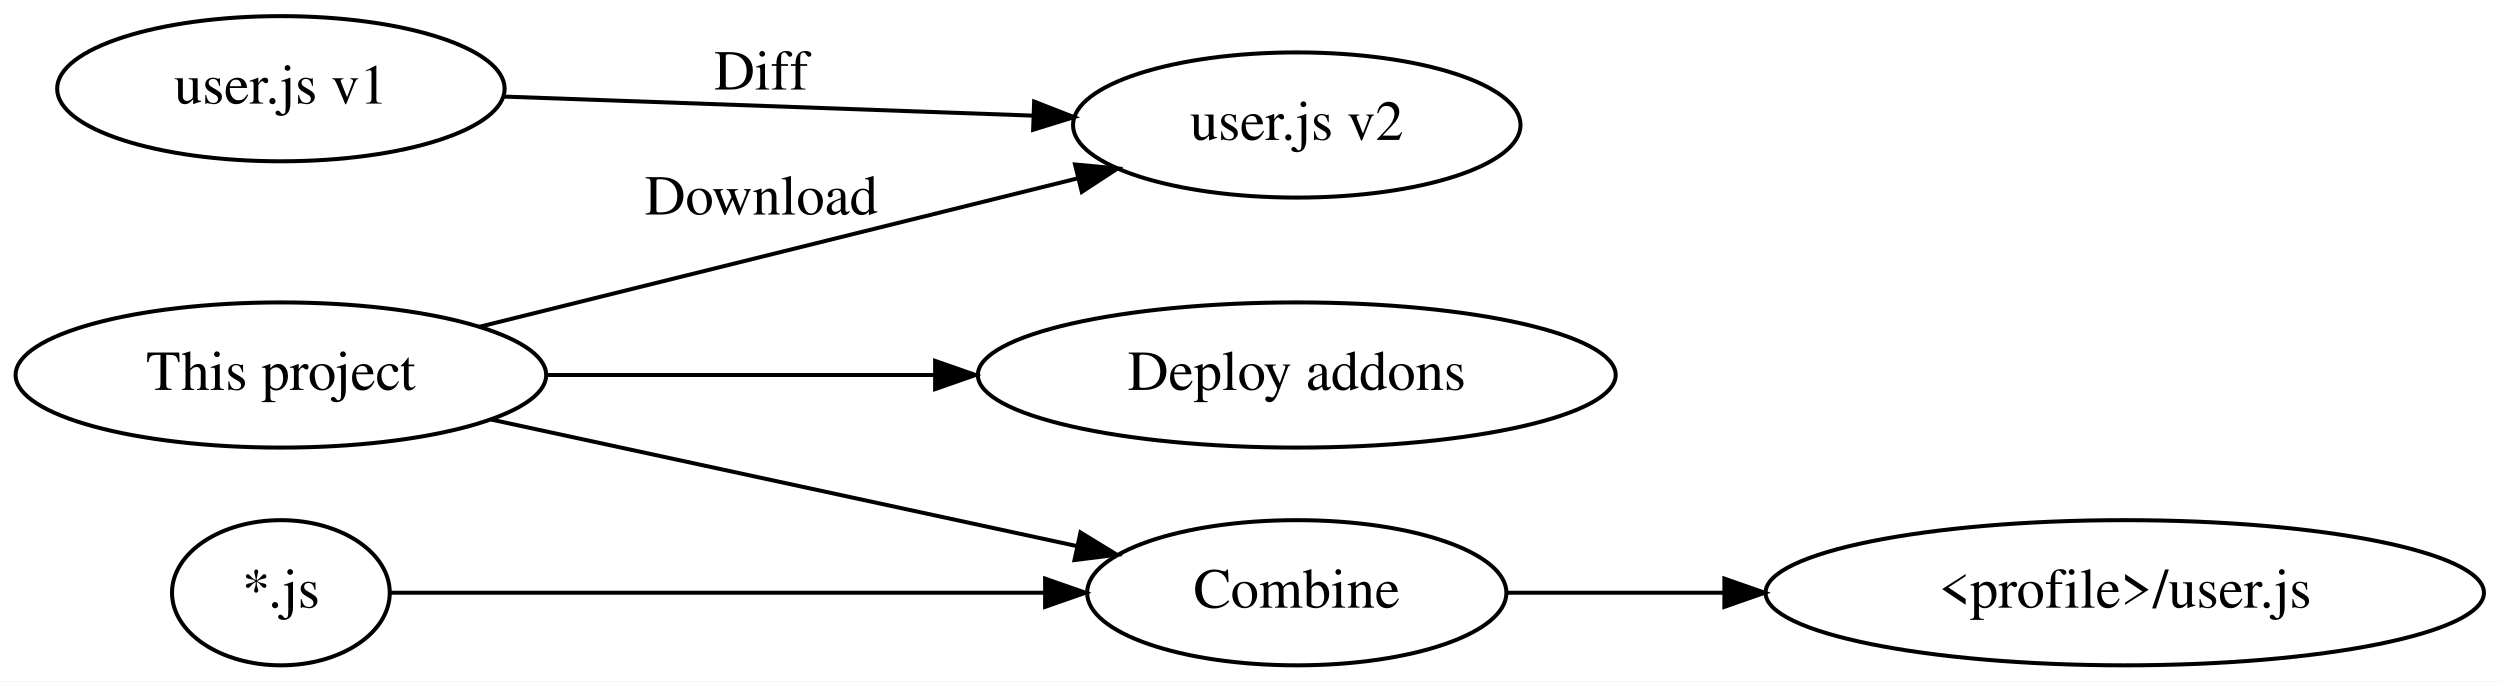
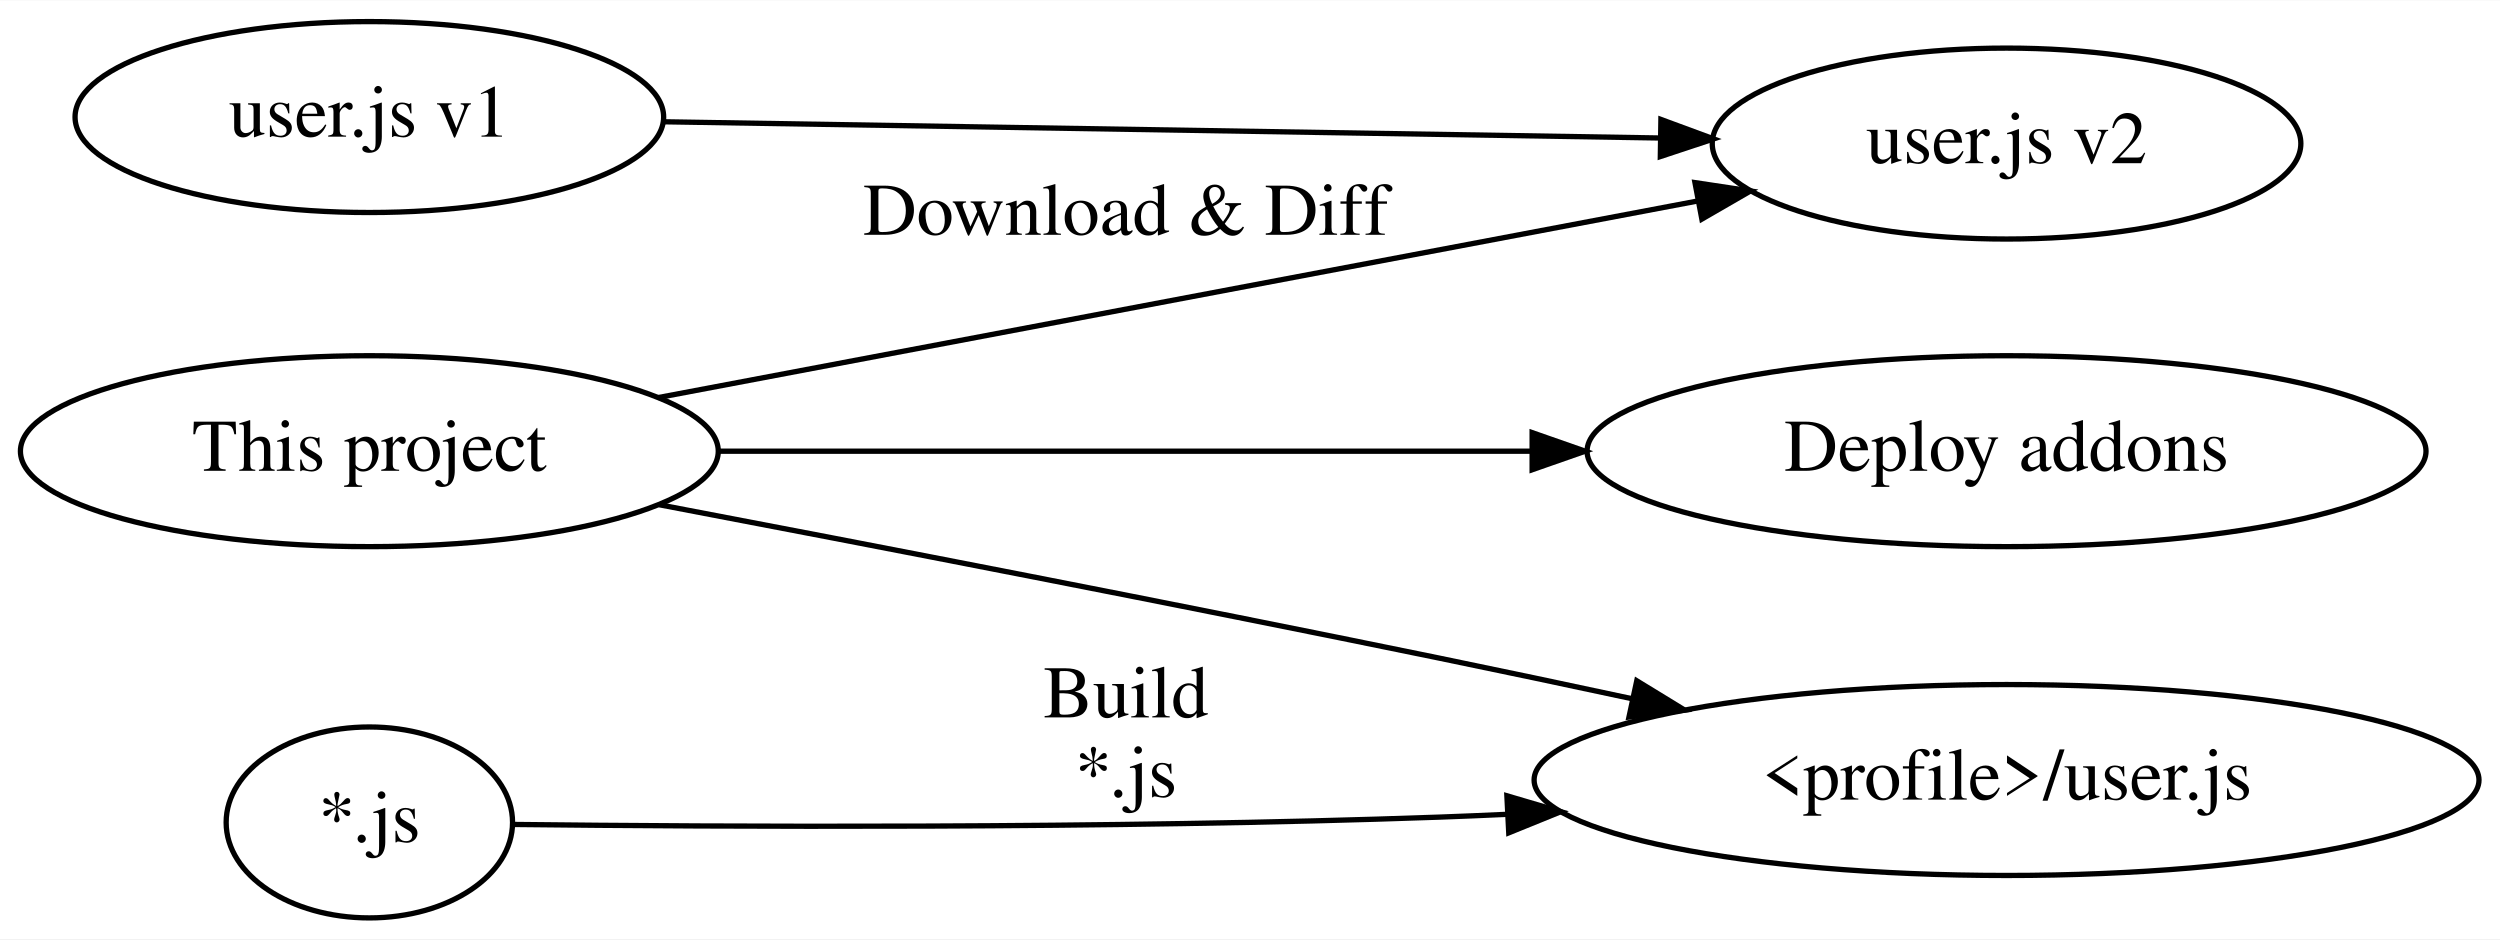
- <svg xmlns="http://www.w3.org/2000/svg" width="620pt" height="169pt" viewBox="0.00 0.00 619.96 169.00">
-   <g id="graph0" class="graph" transform="scale(1 1) rotate(0) translate(4 165)">
-     <polygon fill="white" stroke="transparent" points="-4,4 -4,-165 615.96,-165 615.96,4 -4,4" />
+ <svg xmlns="http://www.w3.org/2000/svg" width="471pt" height="177pt" viewBox="0.00 0.00 471.37 177.00">
+   <g id="graph0" class="graph" transform="scale(1 1) rotate(0) translate(4 173)">
+     <polygon fill="white" stroke="transparent" points="-4,4 -4,-173 467.37,-173 467.37,4 -4,4" />
    <g id="node1" class="node">
-       <ellipse fill="none" stroke="black" cx="65.64" cy="-72" rx="65.79" ry="18" />
-       <text text-anchor="middle" x="65.64" y="-68.3" font-family="Times,serif" font-size="14.00">This project</text>
+       <ellipse fill="none" stroke="black" cx="65.64" cy="-88" rx="65.79" ry="18" />
+       <text text-anchor="middle" x="65.64" y="-84.3" font-family="Times,serif" font-size="14.00">This project</text>
    </g>
    <g id="node3" class="node">
-       <ellipse fill="none" stroke="black" cx="317.58" cy="-134" rx="55.49" ry="18" />
-       <text text-anchor="middle" x="317.58" y="-130.3" font-family="Times,serif" font-size="14.00">user.js v2</text>
+       <ellipse fill="none" stroke="black" cx="374.33" cy="-146" rx="55.49" ry="18" />
+       <text text-anchor="middle" x="374.33" y="-142.3" font-family="Times,serif" font-size="14.00">user.js v2</text>
+     </g>
+     <g id="edge2" class="edge">
+       <path fill="none" stroke="black" d="M120.06,-98.1C174.83,-108.46 259.73,-124.52 315.91,-135.14" />
+       <polygon fill="black" stroke="black" points="315.58,-138.64 326.05,-137.06 316.88,-131.76 315.58,-138.64" />
+       <text text-anchor="middle" x="208.29" y="-128.8" font-family="Times,serif" font-size="14.00">Download &amp; Diff</text>
+     </g>
+     <g id="node4" class="node">
+       <ellipse fill="none" stroke="black" cx="374.33" cy="-26" rx="89.08" ry="18" />
+       <text text-anchor="middle" x="374.33" y="-22.3" font-family="Times,serif" font-size="14.00">&lt;profile&gt;/user.js</text>
+     </g>
+     <g id="edge4" class="edge">
+       <path fill="none" stroke="black" d="M120.36,-77.89C160.8,-70.19 217.58,-59.22 267.29,-49 279.04,-46.58 291.5,-43.95 303.6,-41.35" />
+       <polygon fill="black" stroke="black" points="304.61,-44.71 313.65,-39.18 303.14,-37.87 304.61,-44.71" />
+     </g>
+     <g id="node5" class="node">
+       <ellipse fill="none" stroke="black" cx="374.33" cy="-88" rx="79.09" ry="18" />
+       <text text-anchor="middle" x="374.33" y="-84.3" font-family="Times,serif" font-size="14.00">Deploy addons</text>
+     </g>
+     <g id="edge3" class="edge">
+       <path fill="none" stroke="black" d="M131.31,-88C175.85,-88 235.61,-88 284.6,-88" />
+       <polygon fill="black" stroke="black" points="284.88,-91.5 294.88,-88 284.88,-84.5 284.88,-91.5" />
+     </g>
+     <g id="node2" class="node">
+       <ellipse fill="none" stroke="black" cx="65.64" cy="-151" rx="55.49" ry="18" />
+       <text text-anchor="middle" x="65.64" y="-147.3" font-family="Times,serif" font-size="14.00">user.js v1</text>
    </g>
    <g id="edge1" class="edge">
-       <path fill="none" stroke="black" d="M114.83,-83.95C157.34,-94.5 219.2,-109.84 263.2,-120.76" />
-       <polygon fill="black" stroke="black" points="262.59,-124.21 273.13,-123.22 264.27,-117.42 262.59,-124.21" />
-       <text text-anchor="middle" x="184.79" y="-111.8" font-family="Times,serif" font-size="14.00">Download</text>
-     </g>
-     <g id="node5" class="node">
-       <ellipse fill="none" stroke="black" cx="317.58" cy="-18" rx="51.99" ry="18" />
-       <text text-anchor="middle" x="317.58" y="-14.3" font-family="Times,serif" font-size="14.00">Combine</text>
-     </g>
-     <g id="edge3" class="edge">
-       <path fill="none" stroke="black" d="M117.83,-60.94C160.14,-51.8 220.03,-38.86 262.99,-29.58" />
-       <polygon fill="black" stroke="black" points="263.94,-32.95 272.97,-27.42 262.46,-26.11 263.94,-32.95" />
-     </g>
-     <g id="node7" class="node">
-       <ellipse fill="none" stroke="black" cx="317.58" cy="-72" rx="79.09" ry="18" />
-       <text text-anchor="middle" x="317.58" y="-68.3" font-family="Times,serif" font-size="14.00">Deploy addons</text>
-     </g>
-     <g id="edge6" class="edge">
-       <path fill="none" stroke="black" d="M131.33,-72C160.7,-72 195.91,-72 227.7,-72" />
-       <polygon fill="black" stroke="black" points="227.89,-75.5 237.89,-72 227.89,-68.5 227.89,-75.5" />
-     </g>
-     <g id="node2" class="node">
-       <ellipse fill="none" stroke="black" cx="65.64" cy="-143" rx="55.49" ry="18" />
-       <text text-anchor="middle" x="65.64" y="-139.3" font-family="Times,serif" font-size="14.00">user.js v1</text>
-     </g>
-     <g id="edge2" class="edge">
-       <path fill="none" stroke="black" d="M120.57,-141.06C159.2,-139.67 211.39,-137.79 252.21,-136.32" />
-       <polygon fill="black" stroke="black" points="252.45,-139.81 262.32,-135.95 252.2,-132.82 252.45,-139.81" />
-       <text text-anchor="middle" x="184.79" y="-142.8" font-family="Times,serif" font-size="14.00">Diff</text>
-     </g>
-     <g id="node4" class="node">
-       <ellipse fill="none" stroke="black" cx="522.92" cy="-18" rx="89.08" ry="18" />
-       <text text-anchor="middle" x="522.92" y="-14.3" font-family="Times,serif" font-size="14.00">&lt;profile&gt;/user.js</text>
-     </g>
-     <g id="edge5" class="edge">
-       <path fill="none" stroke="black" d="M369.63,-18C386.08,-18 404.91,-18 423.59,-18" />
-       <polygon fill="black" stroke="black" points="423.63,-21.5 433.63,-18 423.63,-14.5 423.63,-21.5" />
+       <path fill="none" stroke="black" d="M121.12,-150.11C173.7,-149.25 253.32,-147.96 309,-147.05" />
+       <polygon fill="black" stroke="black" points="309.16,-150.55 319.1,-146.88 309.05,-143.55 309.16,-150.55" />
    </g>
    <g id="node6" class="node">
      <ellipse fill="none" stroke="black" cx="65.64" cy="-18" rx="27" ry="18" />
      <text text-anchor="middle" x="65.64" y="-14.3" font-family="Times,serif" font-size="14.00">*.js</text>
    </g>
-     <g id="edge4" class="edge">
-       <path fill="none" stroke="black" d="M92.92,-18C131.11,-18 203.05,-18 255.05,-18" />
-       <polygon fill="black" stroke="black" points="255.17,-21.5 265.17,-18 255.17,-14.5 255.17,-21.5" />
+     <g id="edge5" class="edge">
+       <path fill="none" stroke="black" d="M92.95,-17.62C131.3,-17.18 204.8,-16.78 267.29,-19 271.49,-19.15 275.78,-19.33 280.12,-19.53" />
+       <polygon fill="black" stroke="black" points="280.12,-23.03 290.29,-20.03 280.47,-16.04 280.12,-23.03" />
+       <text text-anchor="middle" x="208.29" y="-37.8" font-family="Times,serif" font-size="14.00">Build</text>
+       <text text-anchor="middle" x="208.29" y="-22.8" font-family="Times,serif" font-size="14.00">*.js</text>
    </g>
  </g>
</svg>
